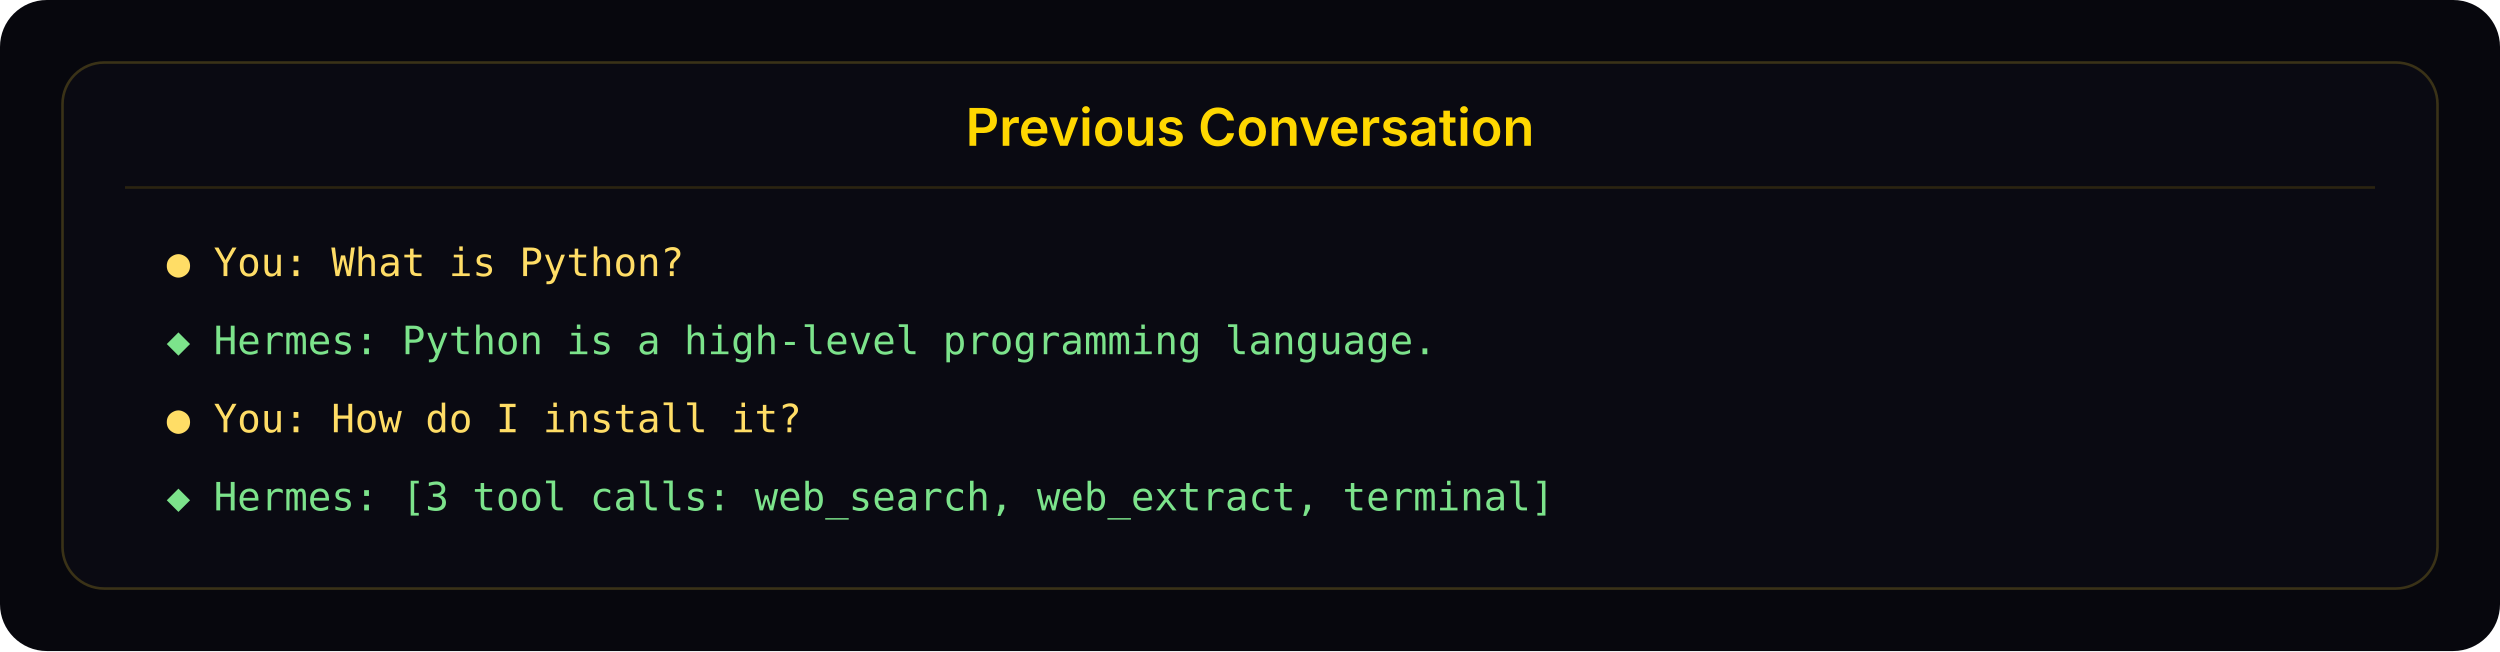
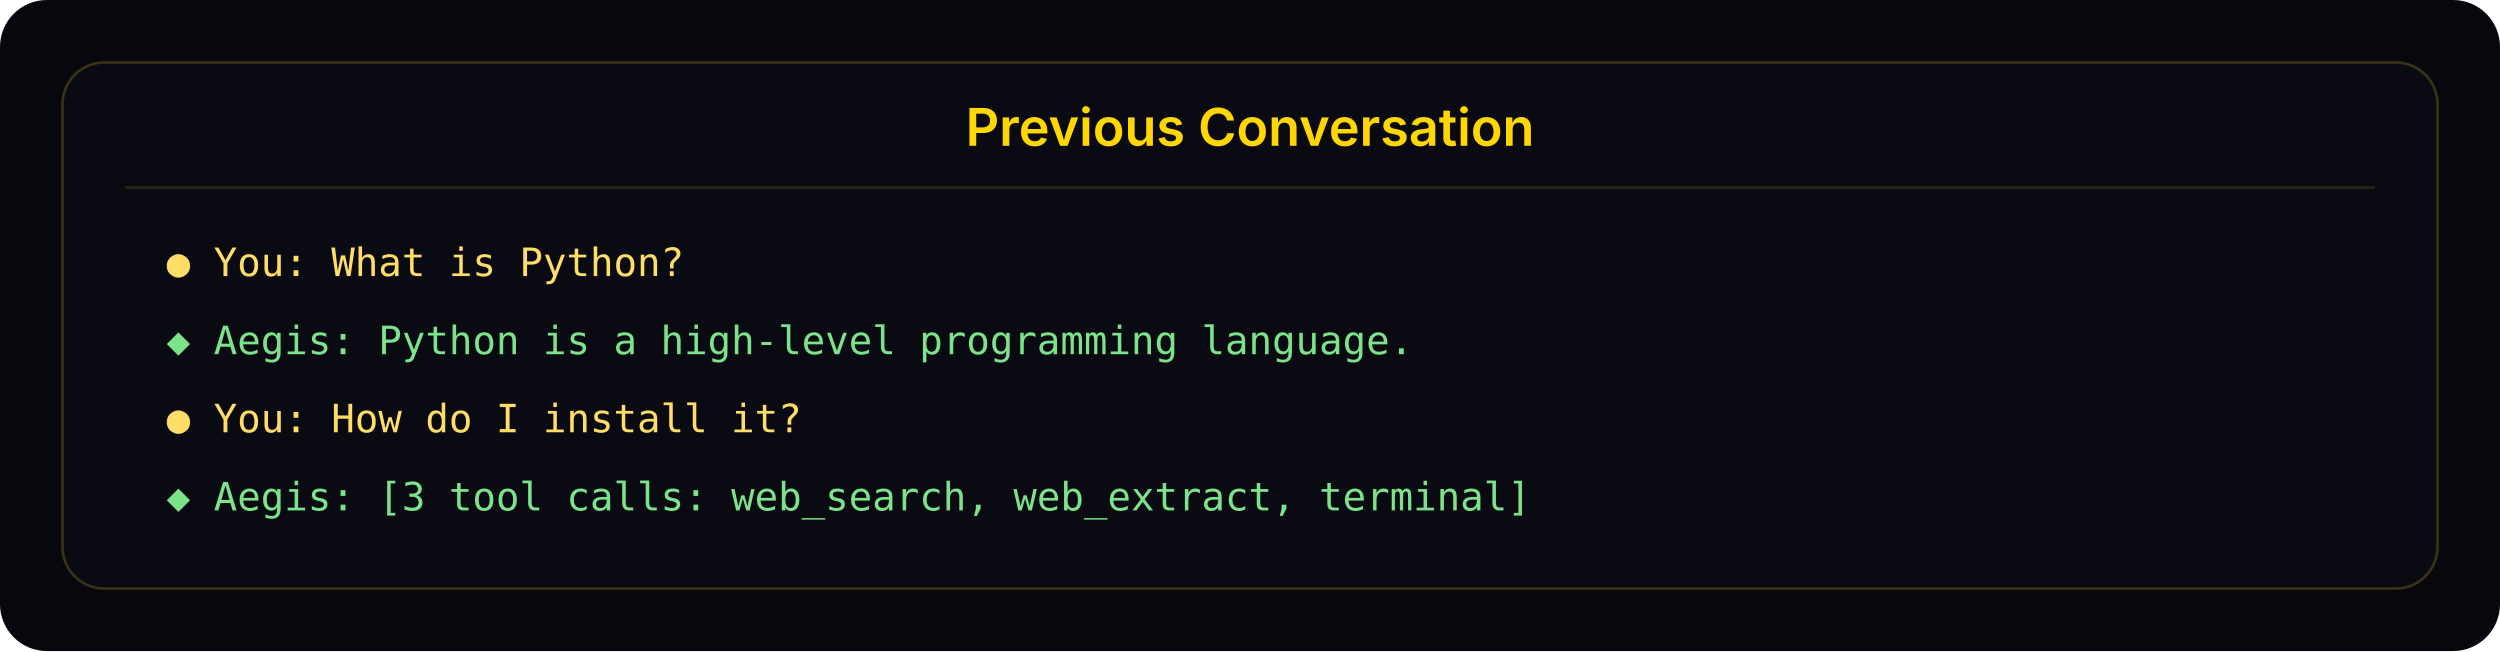
<svg xmlns="http://www.w3.org/2000/svg" width="960" height="250" viewBox="0 0 960 250" role="img" aria-labelledby="title desc">
  <rect width="960" height="250" rx="18" fill="#07070d" />
  <rect x="24" y="24" width="912" height="202" rx="16" fill="#0a0a12" stroke="#3a3217" />
  <text x="480" y="56" text-anchor="middle" fill="#ffd700" font-family="Inter, sans-serif" font-size="20" font-weight="600">Previous Conversation</text>
  <line x1="48" y1="72" x2="912" y2="72" stroke="#2b2410" />
  <text x="64" y="106" fill="#ffdd66" font-family="JetBrains Mono, monospace" font-size="15">● You: What is Python?</text>
-   <text x="64" y="136" fill="#7ce38b" font-family="JetBrains Mono, monospace" font-size="15">◆ Hermes: Python is a high-level programming language.</text>
+   <text x="64" y="136" fill="#7ce38b" font-family="JetBrains Mono, monospace" font-size="15">◆ Aegis: Python is a high-level programming language.</text>
  <text x="64" y="166" fill="#ffdd66" font-family="JetBrains Mono, monospace" font-size="15">● You: How do I install it?</text>
-   <text x="64" y="196" fill="#7ce38b" font-family="JetBrains Mono, monospace" font-size="15">◆ Hermes: [3 tool calls: web_search, web_extract, terminal]</text>
+   <text x="64" y="196" fill="#7ce38b" font-family="JetBrains Mono, monospace" font-size="15">◆ Aegis: [3 tool calls: web_search, web_extract, terminal]</text>
</svg>
